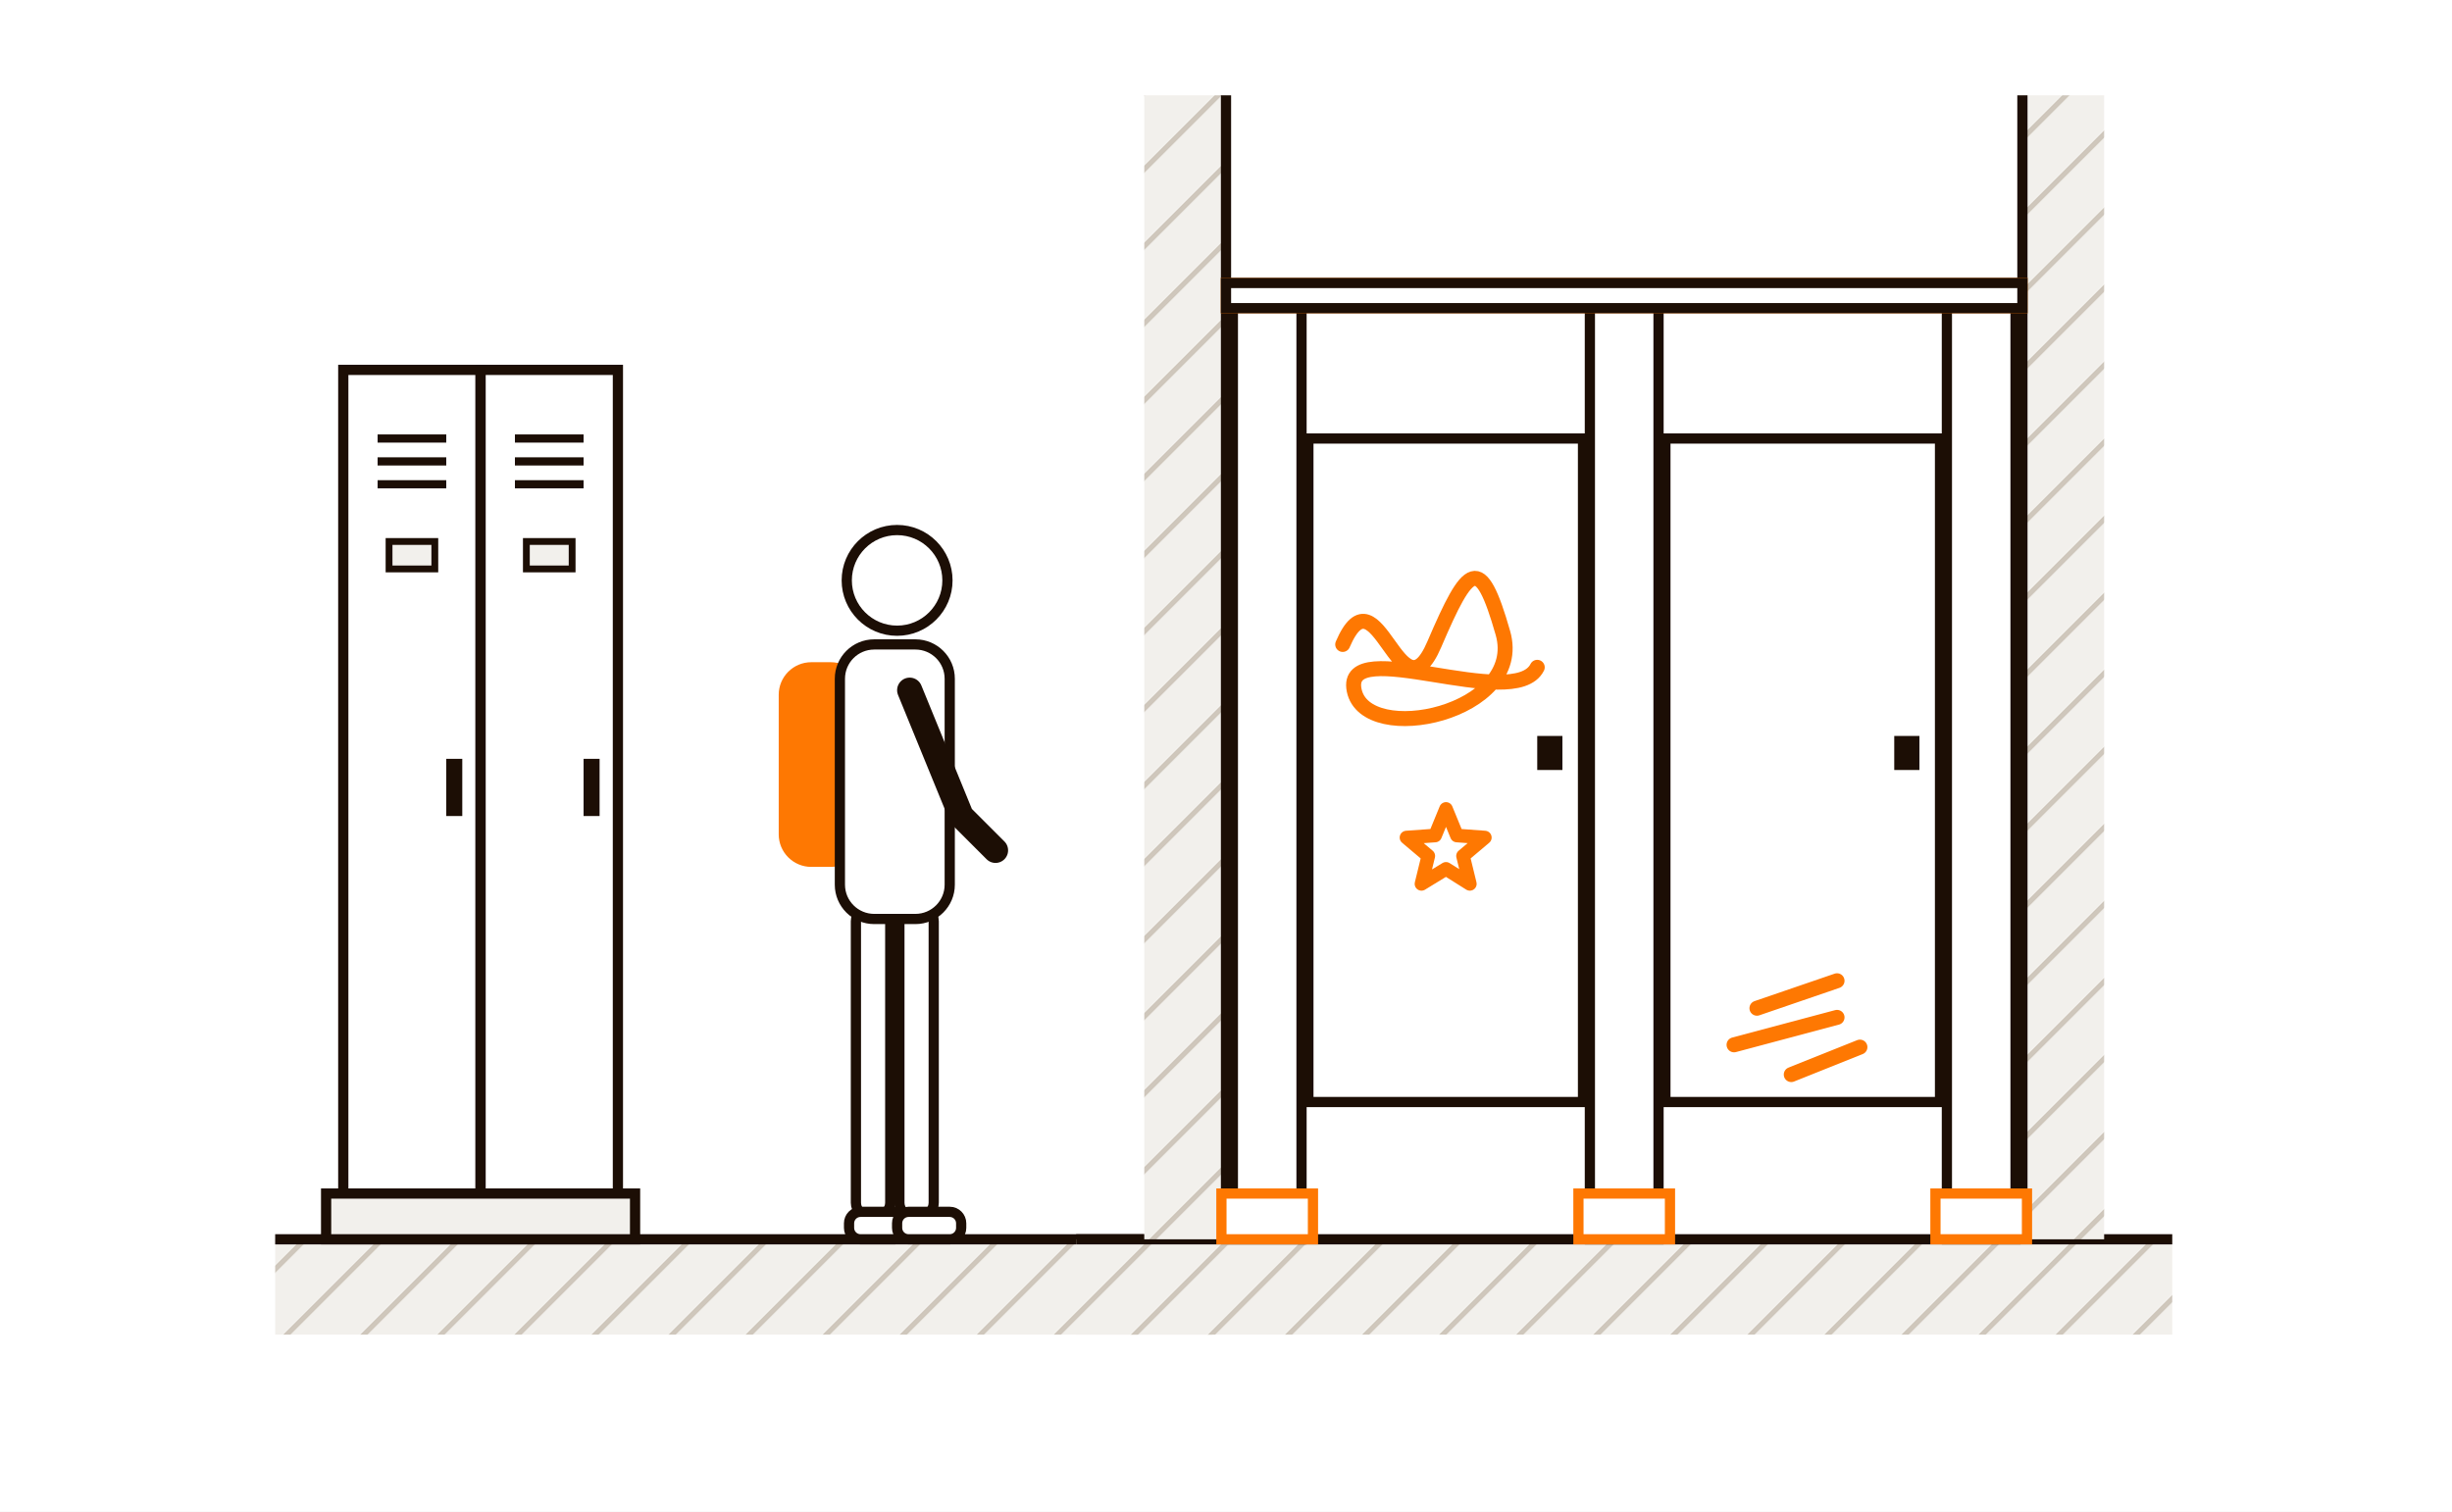
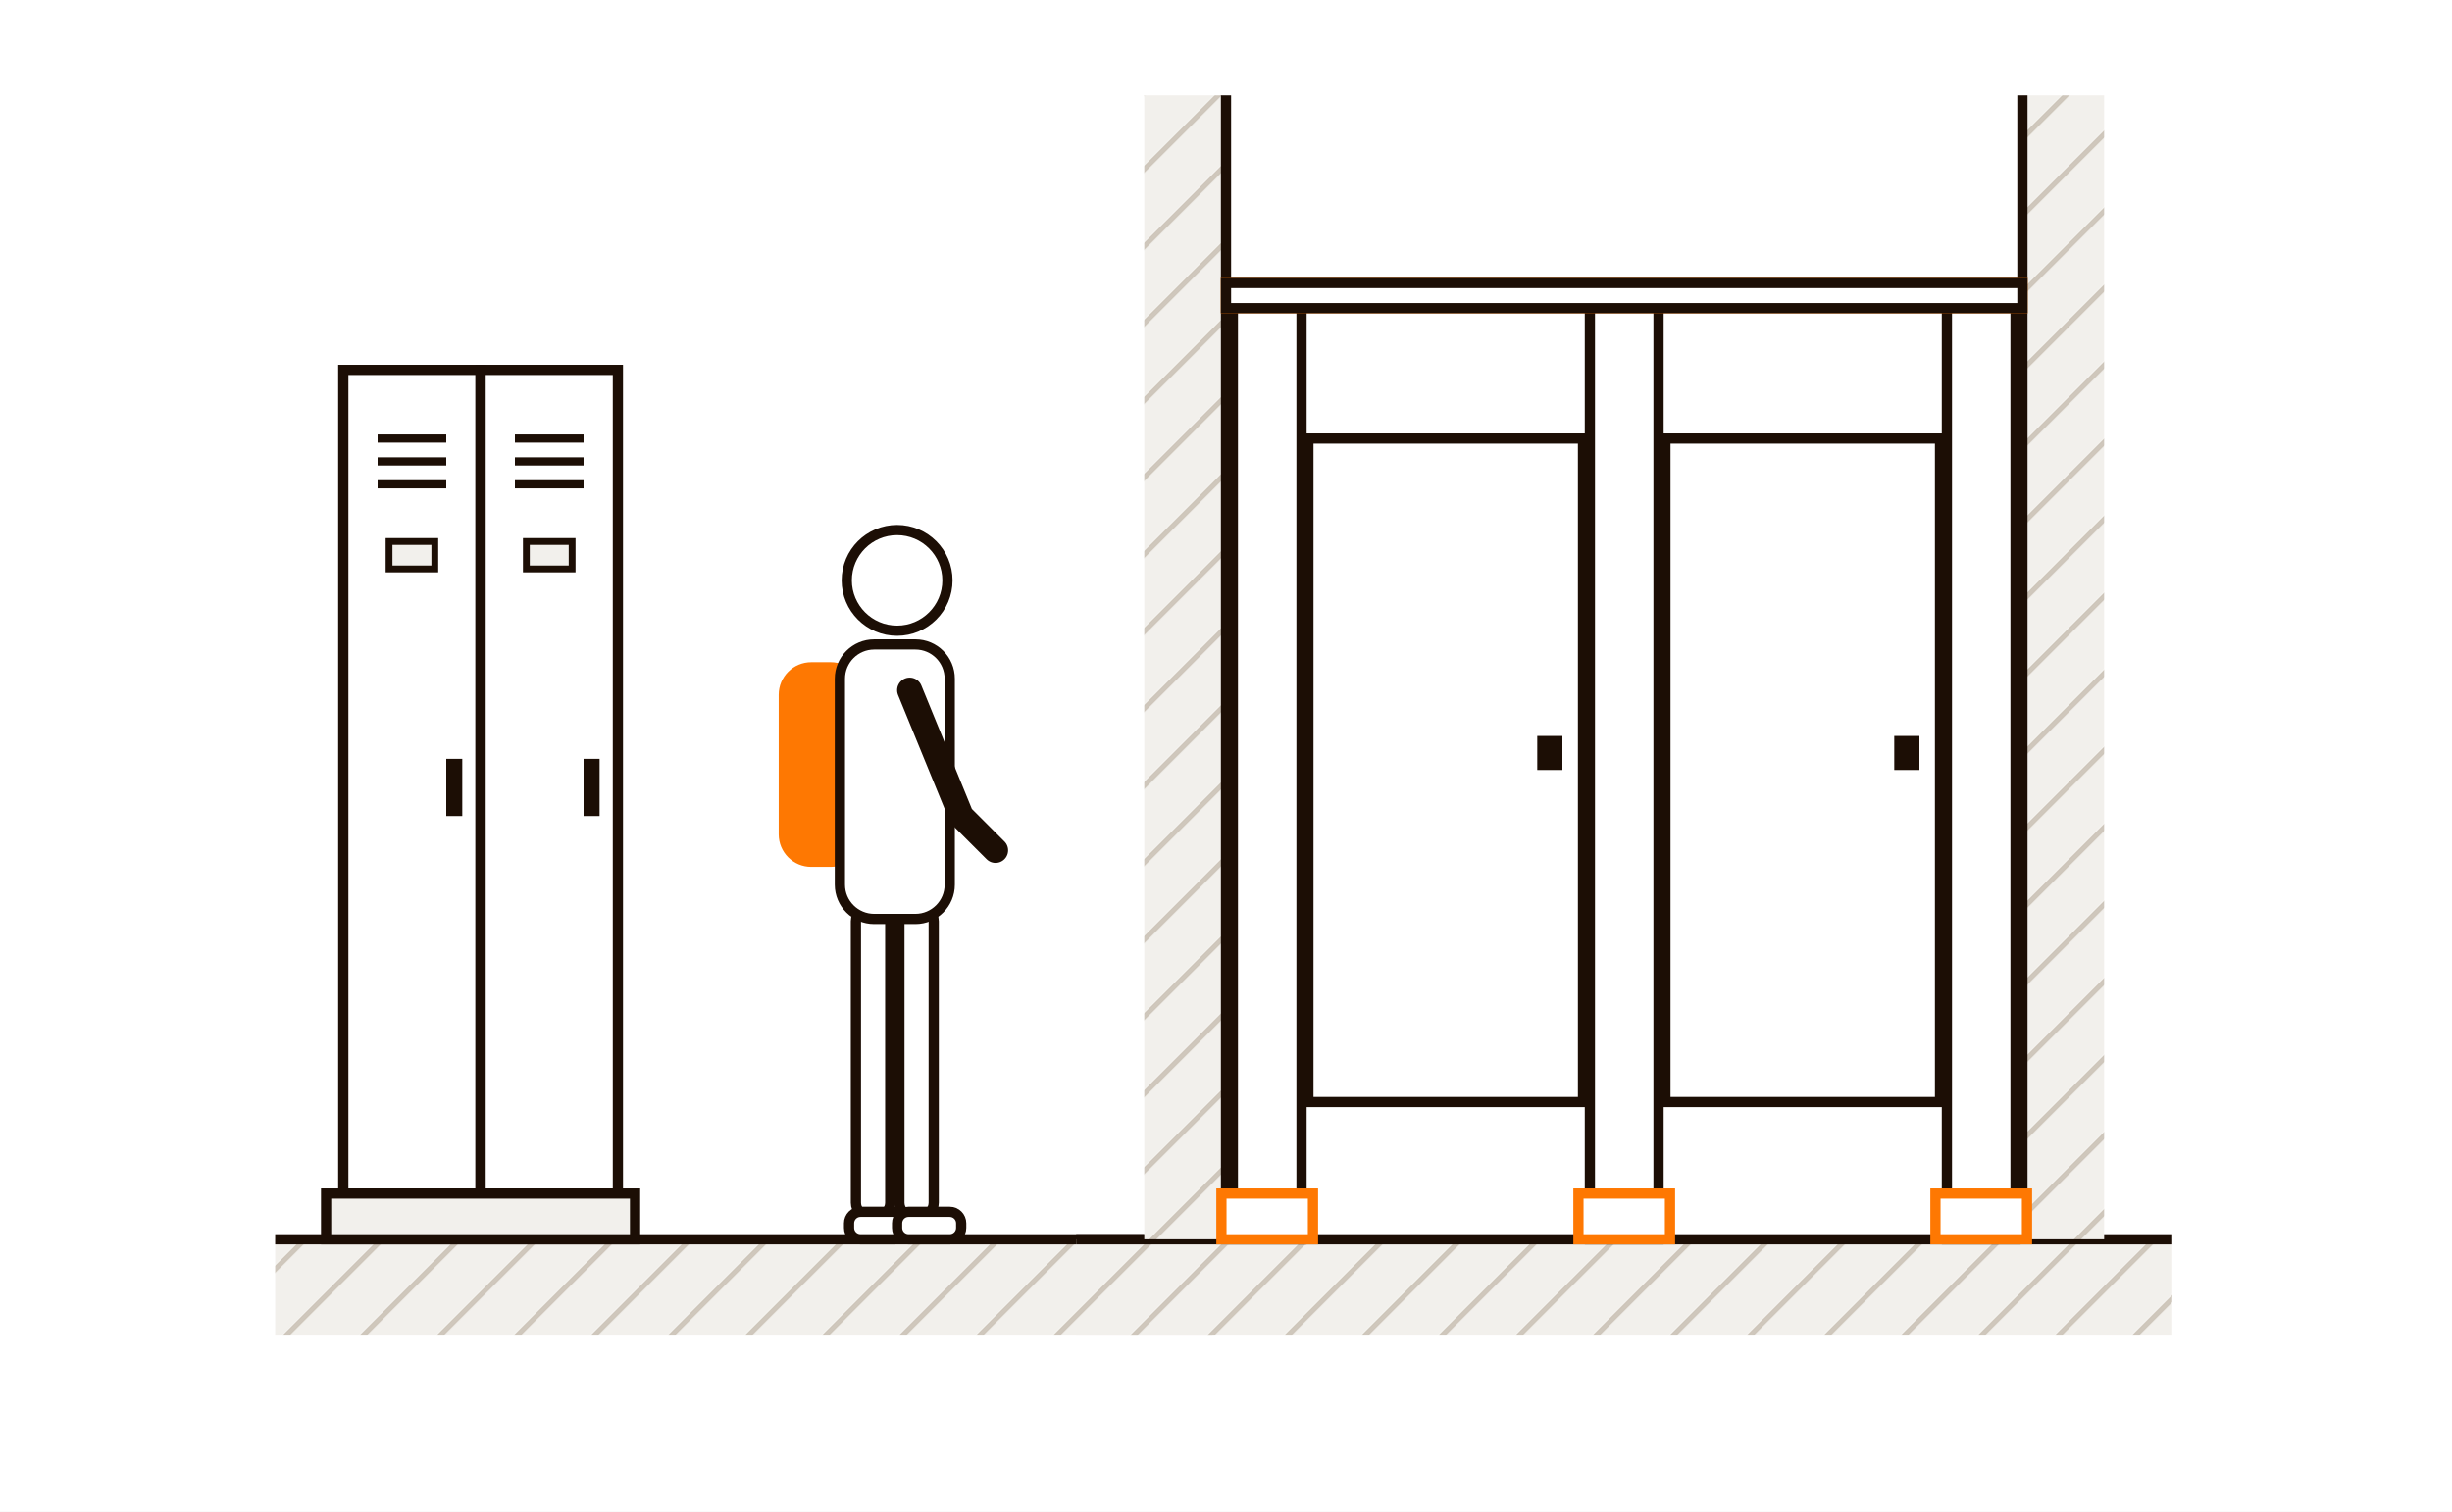
<svg xmlns="http://www.w3.org/2000/svg" viewBox="0 0 360 222" width="360" height="222" role="img" aria-labelledby="t-school-restroom-hero-m d-school-restroom-hero-m" font-family="Inter, ui-sans-serif, system-ui, sans-serif">
  <defs>
    <pattern id="hatch-school-restroom-hero-m" width="8" height="8" patternUnits="userSpaceOnUse" patternTransform="rotate(45)">
      <rect width="8" height="8" fill="#f2f0ec" />
      <line x1="0" y1="0" x2="0" y2="8" stroke="#cfc7bc" stroke-width="1.5" />
    </pattern>
    <marker id="tick-school-restroom-hero-m" viewBox="0 0 10 10" refX="5" refY="5" markerWidth="8" markerHeight="8" orient="auto">
      <path d="M2 8 L8 2" stroke="#7a6a5e" stroke-width="1.5" />
    </marker>
  </defs>
  <rect width="360" height="222" fill="#ffffff" />
  <rect x="40.4" y="182" width="137.6" height="14" fill="url(#hatch-school-restroom-hero-m)" stroke="none" stroke-width="1.5" />
  <line x1="40.4" y1="182" x2="168" y2="182" stroke="#1c0e05" stroke-width="1.5" />
  <rect x="50.4" y="54.32" width="20.16" height="120.96" fill="#ffffff" stroke="#1c0e05" stroke-width="1.5" />
  <line x1="55.44" y1="64.4" x2="65.52" y2="64.4" stroke="#1c0e05" stroke-width="1.2" />
  <line x1="55.44" y1="67.76" x2="65.52" y2="67.76" stroke="#1c0e05" stroke-width="1.2" />
  <line x1="55.44" y1="71.12" x2="65.52" y2="71.12" stroke="#1c0e05" stroke-width="1.2" />
  <rect x="57.12" y="79.52" width="6.72" height="4.032" fill="#f2f0ec" stroke="#1c0e05" stroke-width="1" />
  <rect x="65.52" y="111.44" width="2.352" height="8.4" fill="#1c0e05" stroke="none" stroke-width="1.5" />
  <rect x="70.56" y="54.32" width="20.16" height="120.96" fill="#ffffff" stroke="#1c0e05" stroke-width="1.5" />
  <line x1="75.6" y1="64.4" x2="85.68" y2="64.4" stroke="#1c0e05" stroke-width="1.2" />
  <line x1="75.6" y1="67.76" x2="85.68" y2="67.76" stroke="#1c0e05" stroke-width="1.2" />
  <line x1="75.6" y1="71.12" x2="85.68" y2="71.12" stroke="#1c0e05" stroke-width="1.2" />
  <rect x="77.28" y="79.52" width="6.72" height="4.032" fill="#f2f0ec" stroke="#1c0e05" stroke-width="1" />
  <rect x="85.68" y="111.44" width="2.352" height="8.4" fill="#1c0e05" stroke="none" stroke-width="1.5" />
  <rect x="47.88" y="175.28" width="45.36" height="6.72" fill="#f2f0ec" stroke="#1c0e05" stroke-width="1.5" />
  <rect x="115.08" y="98" width="10.92" height="28.56" rx="4.032" fill="#fe7802" stroke="#fe7802" stroke-width="1.5" />
  <rect x="125.664" y="133.28" width="5.04" height="45.36" fill="#ffffff" stroke="#1c0e05" stroke-width="1.5" rx="2.016" />
  <rect x="132.048" y="133.28" width="5.04" height="45.36" fill="#ffffff" stroke="#1c0e05" stroke-width="1.5" rx="2.016" />
  <rect x="124.656" y="177.968" width="8.4" height="4.032" fill="#ffffff" stroke="#1c0e05" stroke-width="1.5" rx="1.68" />
  <rect x="131.712" y="177.968" width="9.408" height="4.032" fill="#ffffff" stroke="#1c0e05" stroke-width="1.5" rx="1.68" />
  <rect x="123.312" y="94.64" width="16.128" height="40.32" fill="#ffffff" stroke="#1c0e05" stroke-width="1.5" rx="5.04" />
  <path d="M133.56 101.36 L141.12 119.84 L146.16 124.88" fill="none" stroke="#1c0e05" stroke-width="3.696" stroke-linecap="round" stroke-linejoin="round" />
  <circle cx="131.712" cy="85.232" r="7.392" fill="#ffffff" stroke="#1c0e05" stroke-width="1.5" />
  <rect x="158" y="182" width="160.928" height="14" fill="url(#hatch-school-restroom-hero-m)" stroke="none" stroke-width="1.5" />
  <line x1="158" y1="182" x2="318.928" y2="182" stroke="#1c0e05" stroke-width="1.5" />
  <rect x="168" y="14" width="12" height="168" fill="url(#hatch-school-restroom-hero-m)" stroke="none" stroke-width="1.5" />
  <line x1="180" y1="14" x2="180" y2="182" stroke="#1c0e05" stroke-width="1.5" />
  <rect x="296.928" y="14" width="12" height="168" fill="url(#hatch-school-restroom-hero-m)" stroke="none" stroke-width="1.5" />
  <line x1="296.928" y1="14" x2="296.928" y2="182" stroke="#1c0e05" stroke-width="1.5" />
  <rect x="181.008" y="42.56" width="10.08" height="139.44" fill="#ffffff" stroke="#1c0e05" stroke-width="1.5" />
  <rect x="233.424" y="42.56" width="10.08" height="139.44" fill="#ffffff" stroke="#1c0e05" stroke-width="1.5" />
  <rect x="285.84" y="42.56" width="10.08" height="139.44" fill="#ffffff" stroke="#1c0e05" stroke-width="1.5" />
  <rect x="192.096" y="64.4" width="40.32" height="97.44" fill="#ffffff" stroke="#1c0e05" stroke-width="1.5" />
  <rect x="225.696" y="108.08" width="3.696" height="5" fill="#1c0e05" stroke="none" stroke-width="1.5" />
  <rect x="244.512" y="64.4" width="40.32" height="97.44" fill="#ffffff" stroke="#1c0e05" stroke-width="1.5" />
  <rect x="278.112" y="108.08" width="3.696" height="5" fill="#1c0e05" stroke="none" stroke-width="1.5" />
  <rect x="180" y="41.56" width="116.928" height="3.696" fill="#fe7802" stroke="#fe7802" stroke-width="1.5" />
  <rect x="179.328" y="175.28" width="13.44" height="6.72" fill="#ffffff" stroke="#fe7802" stroke-width="1.5" />
  <rect x="231.744" y="175.28" width="13.44" height="6.72" fill="#ffffff" stroke="#fe7802" stroke-width="1.5" />
  <rect x="284.16" y="175.28" width="13.44" height="6.72" fill="#ffffff" stroke="#fe7802" stroke-width="1.5" />
  <rect x="180" y="41.56" width="116.928" height="3.696" fill="#ffffff" stroke="#1c0e05" stroke-width="1.5" />
-   <path d="M197.136 94.64 c5.04 -11.76 8.4 11.76 13.44 0 s6.72 -13.44 10.08 -1.68 s-20.16 16.8 -21.84 8.4 s23.52 3.36 26.88 -3.36" fill="none" stroke="#fe7802" stroke-width="2.2" stroke-linecap="round" />
-   <polygon points="212.3,118.8 213.9,122.7 218.0,123.0 214.8,125.7 215.8,129.8 212.3,127.6 208.7,129.8 209.7,125.7 206.5,123.0 210.7,122.7" fill="none" stroke="#fe7802" stroke-width="2" stroke-linejoin="round" />
-   <line x1="254.592" y1="153.44" x2="269.712" y2="149.408" stroke="#fe7802" stroke-width="2.2" stroke-linecap="round" />
-   <line x1="257.952" y1="148.064" x2="269.712" y2="144.032" stroke="#fe7802" stroke-width="2.2" stroke-linecap="round" />
-   <line x1="262.992" y1="157.808" x2="273.072" y2="153.776" stroke="#fe7802" stroke-width="2.2" stroke-linecap="round" />
</svg>
